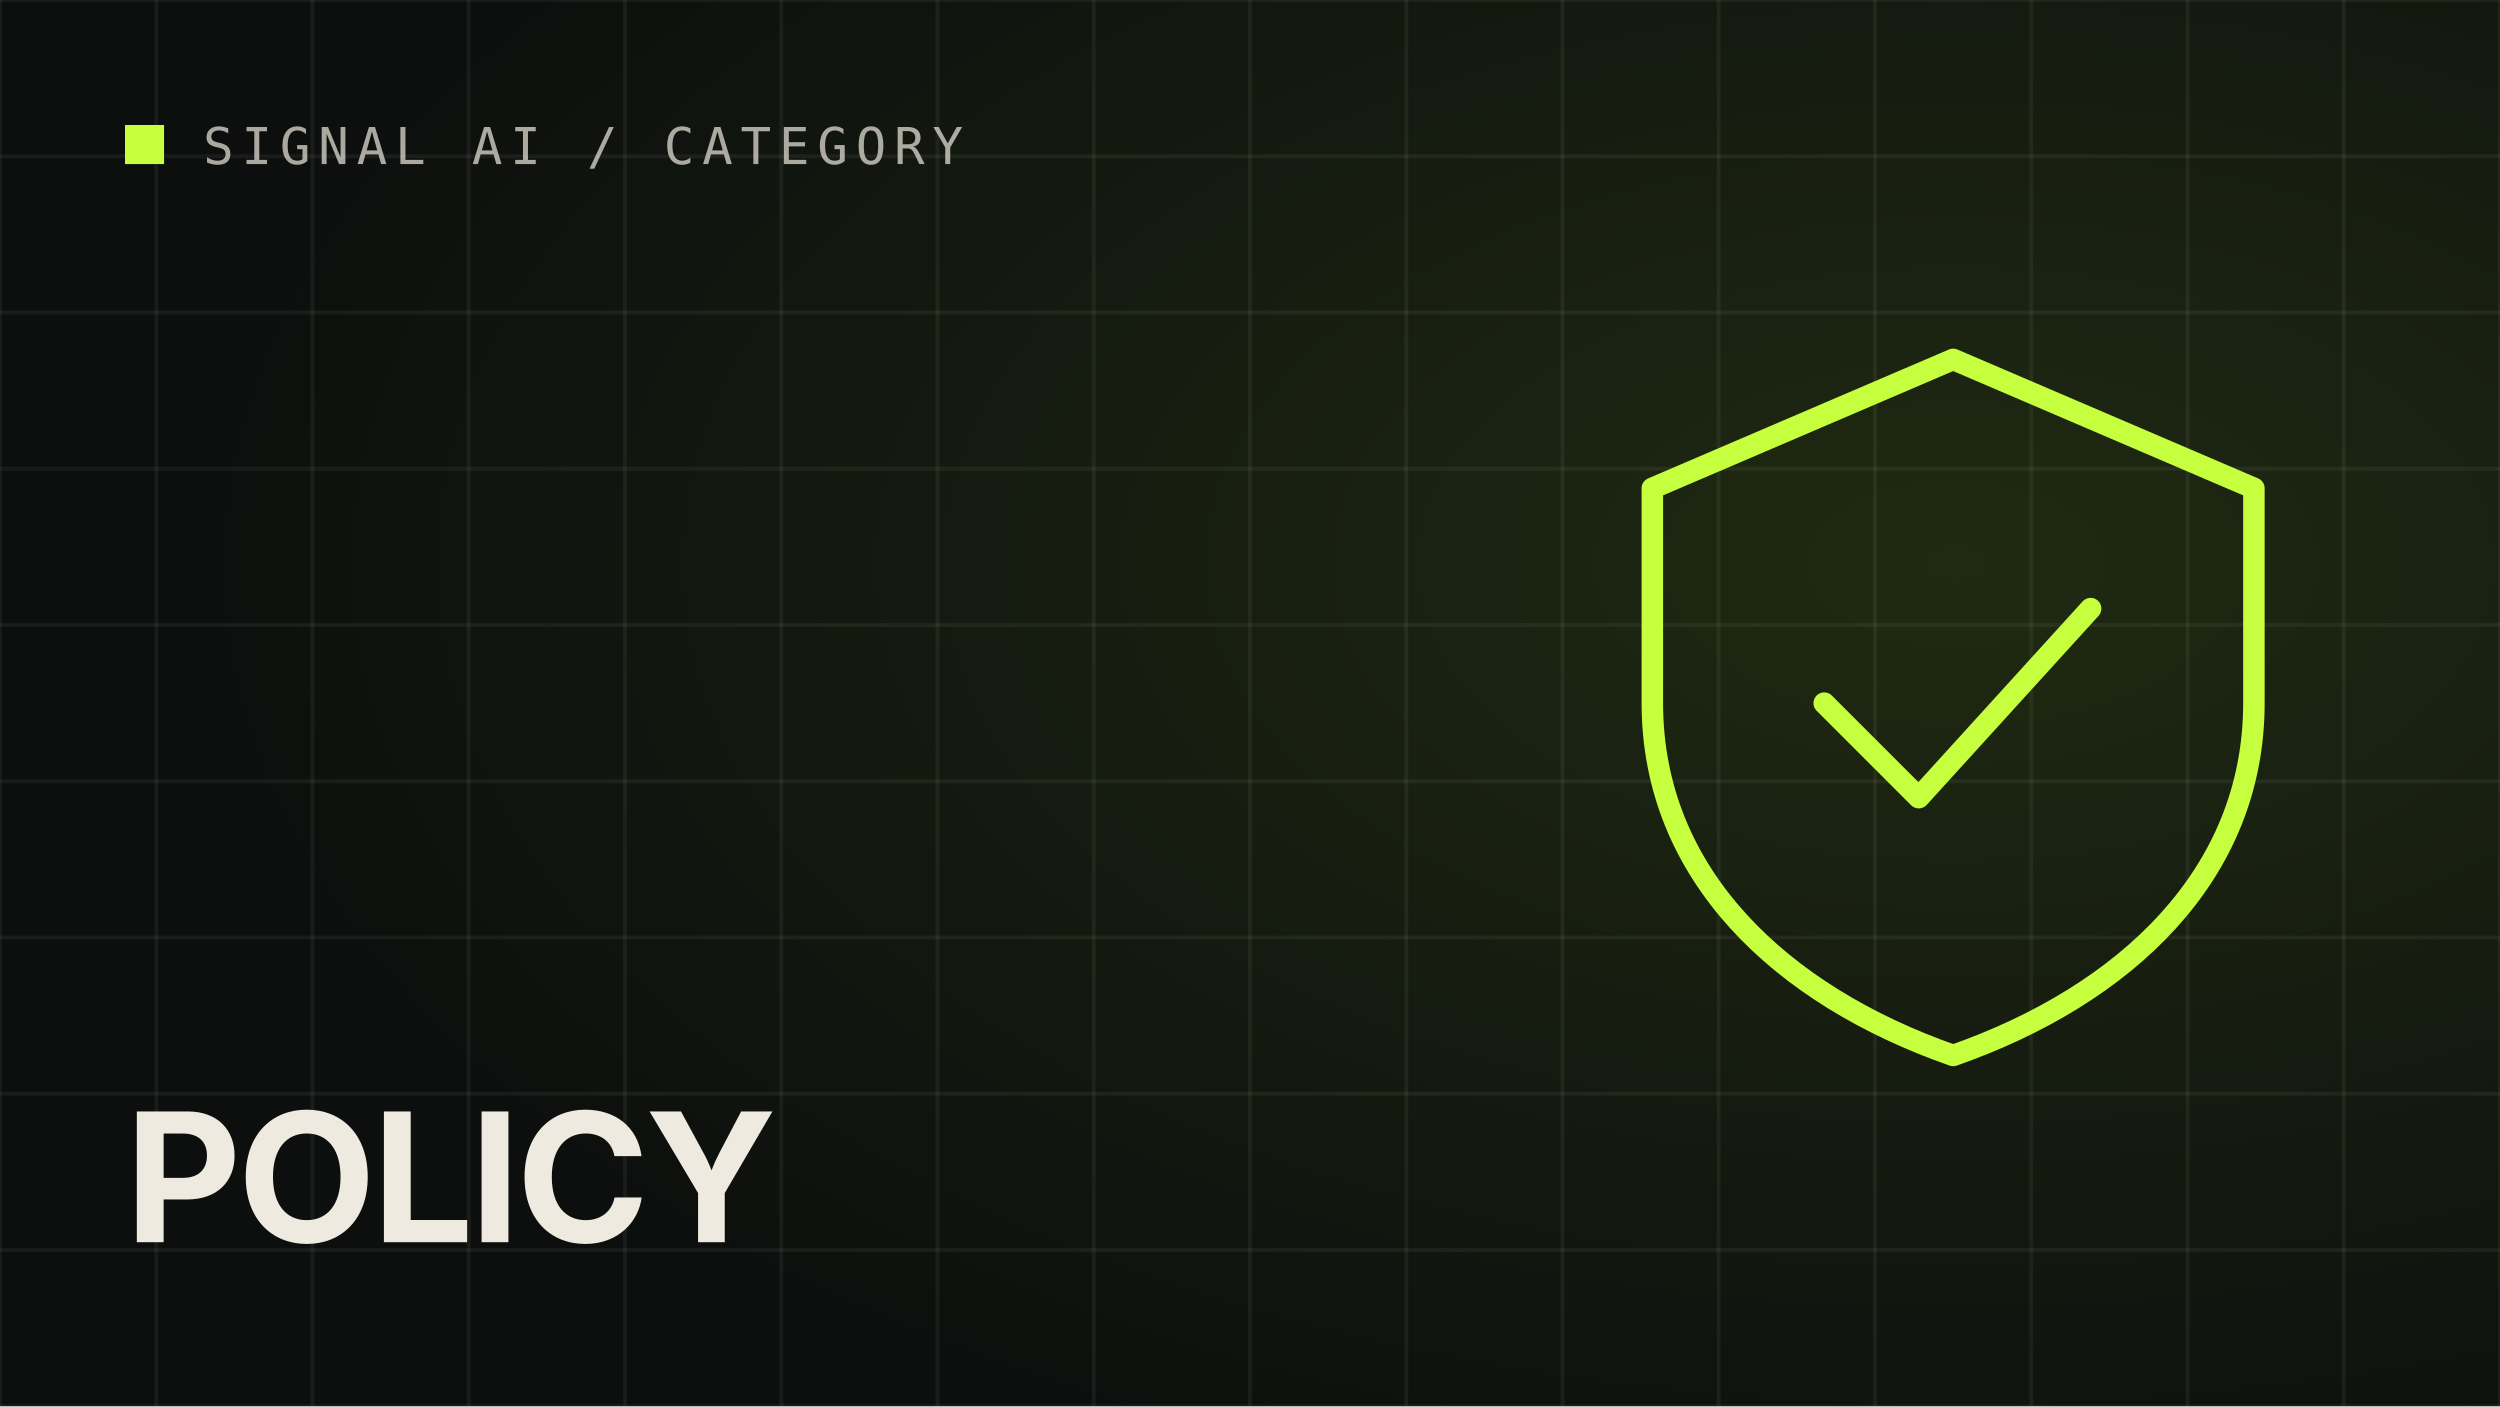
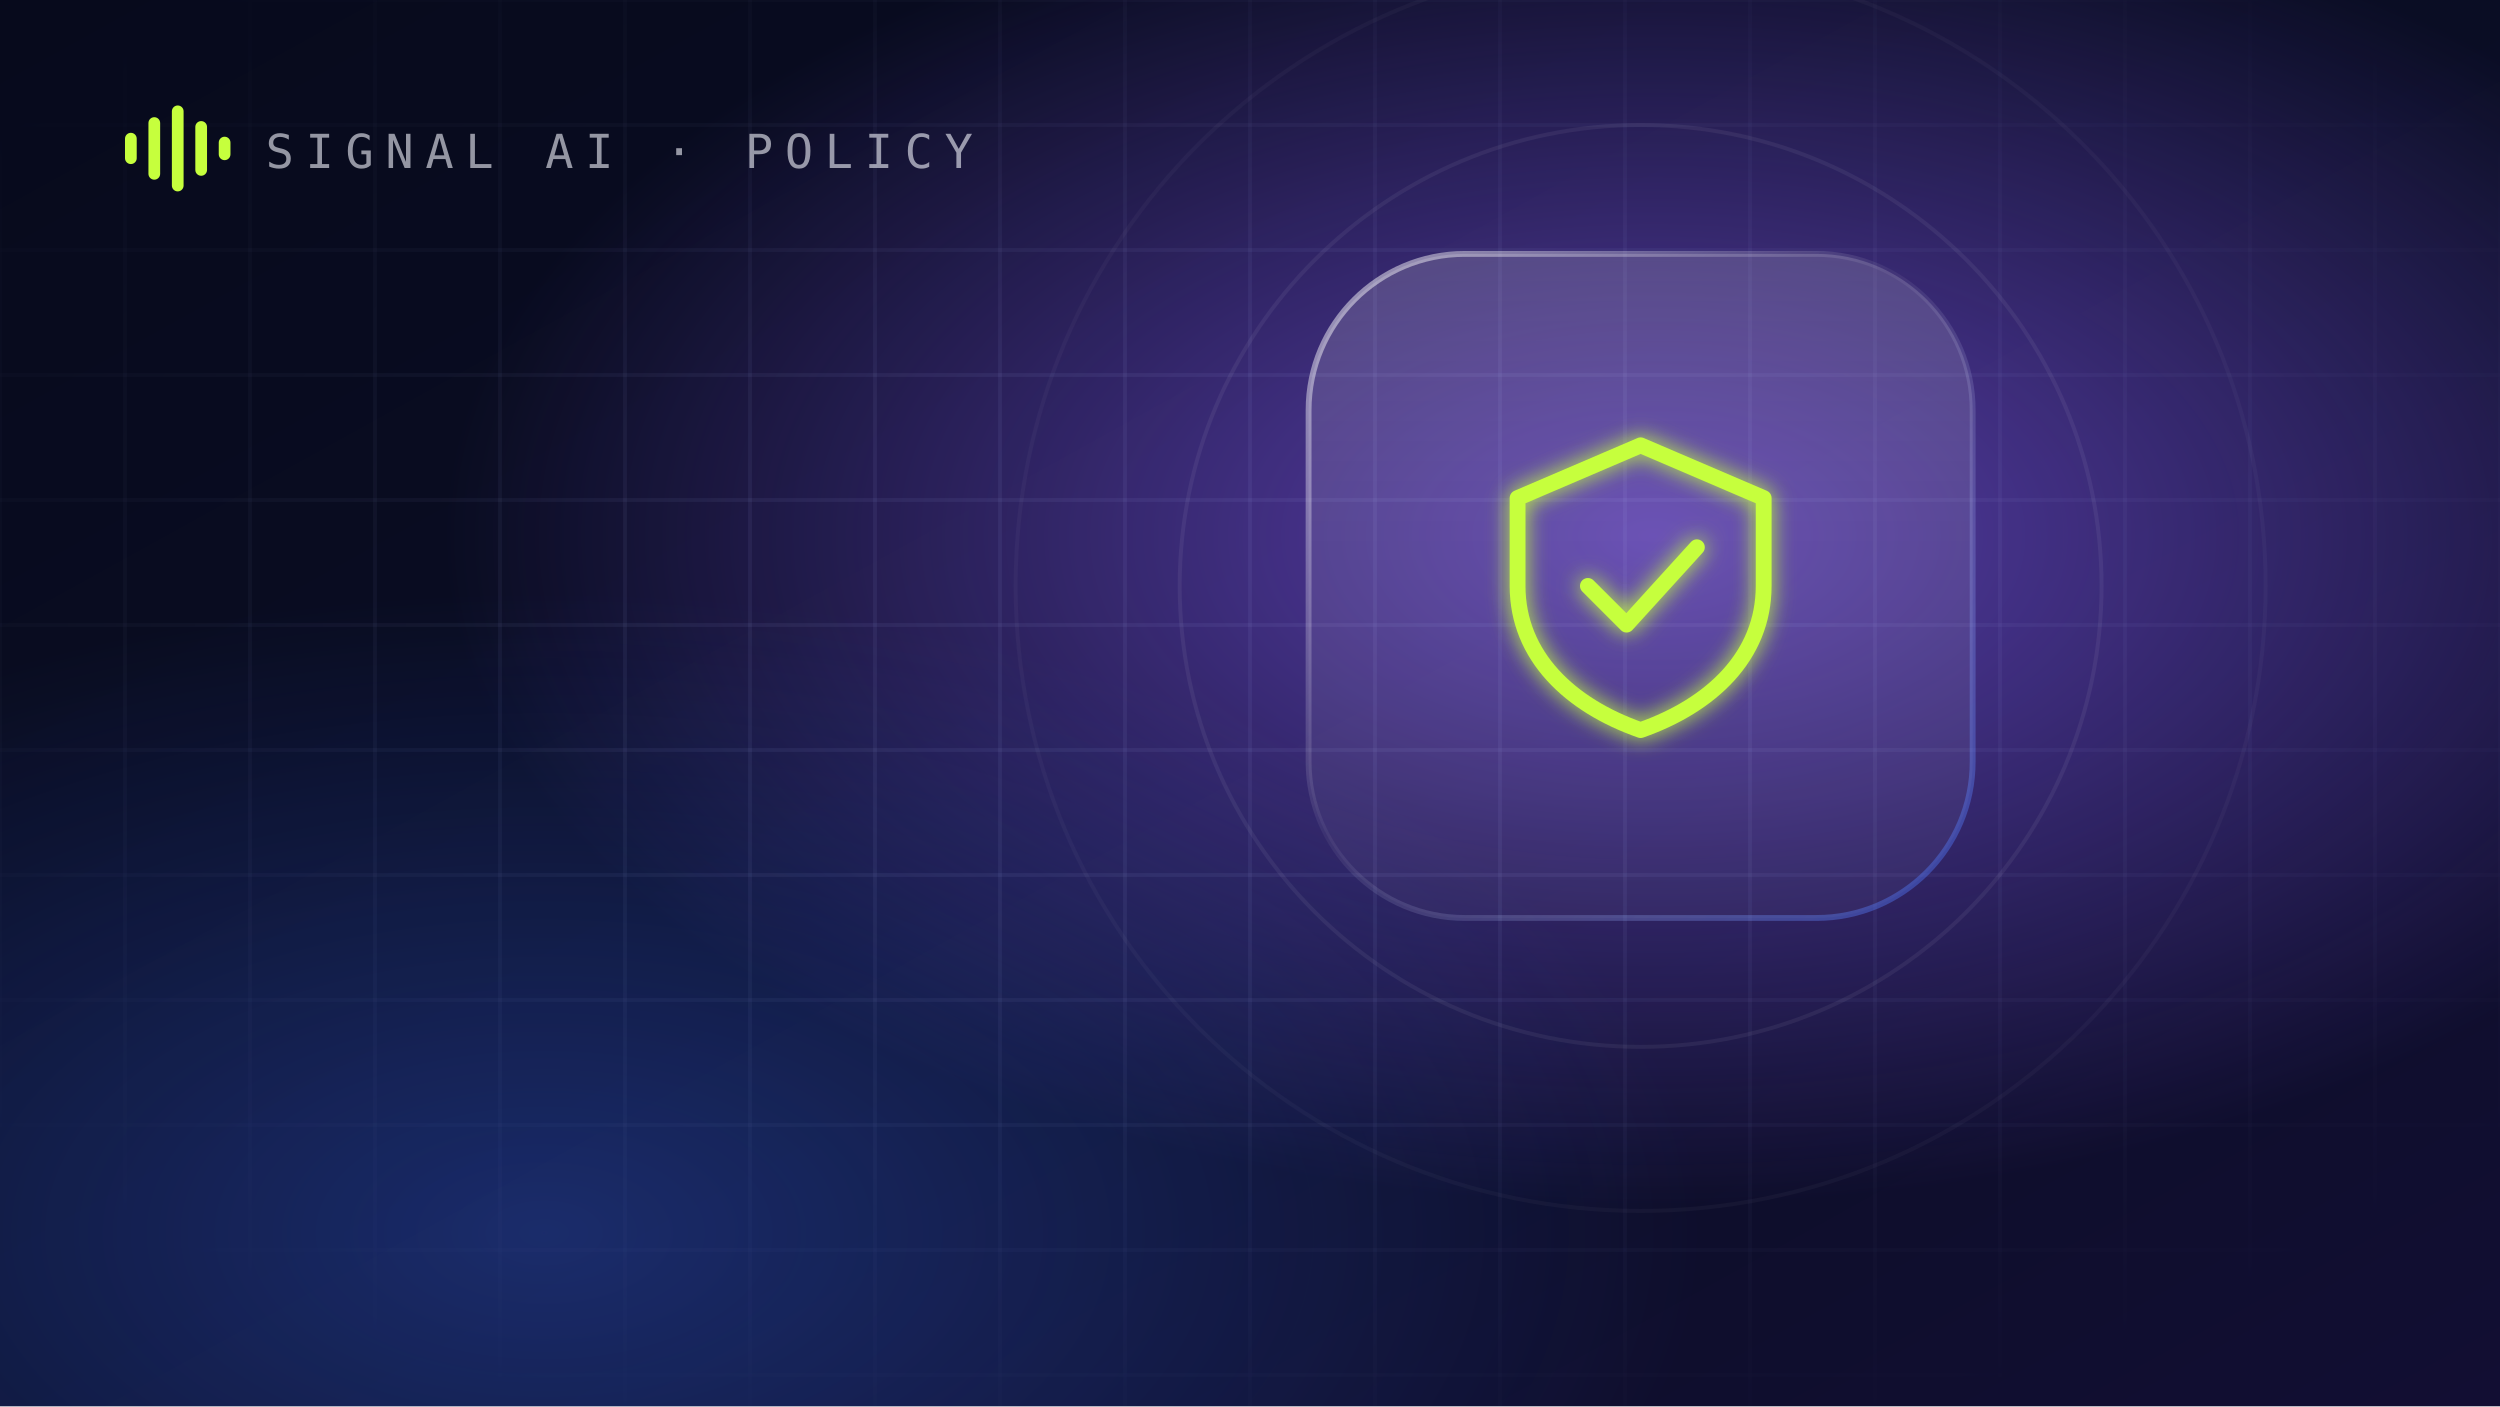
<svg xmlns="http://www.w3.org/2000/svg" viewBox="0 0 640 360" role="img" aria-label="POLICY category artwork">
  <defs>
-     <radialGradient id="g" cx="78%" cy="40%" r="70%">
-       <stop offset="0" stop-color="#1f2a12" />
-       <stop offset="1" stop-color="#0d0f0e" />
+     <linearGradient id="bg" x1="0" y1="0" x2="1" y2="1">
+       <stop offset="0" stop-color="#070a1c" />
+       <stop offset=".6" stop-color="#0b0e26" />
+       <stop offset="1" stop-color="#120e33" />
+     </linearGradient>
+     <radialGradient id="ga" cx="66%" cy="38%" r="48%">
+       <stop offset="0" stop-color="#8a5cff" stop-opacity=".62" />
+       <stop offset="1" stop-color="#8a5cff" stop-opacity="0" />
    </radialGradient>
+     <radialGradient id="gb" cx="22%" cy="88%" r="46%">
+       <stop offset="0" stop-color="#3a6bff" stop-opacity=".32" />
+       <stop offset="1" stop-color="#3a6bff" stop-opacity="0" />
+     </radialGradient>
+     <radialGradient id="fade" cx="50%" cy="45%" r="62%">
+       <stop offset=".35" stop-color="#fff" />
+       <stop offset="1" stop-color="#fff" stop-opacity="0" />
+     </radialGradient>
+     <mask id="m">
+       <rect width="640" height="360" fill="url(#fade)" />
+     </mask>
+     <linearGradient id="glass" x1="0" y1="0" x2="0" y2="1">
+       <stop offset="0" stop-color="#fff" stop-opacity=".16" />
+       <stop offset="1" stop-color="#fff" stop-opacity=".03" />
+     </linearGradient>
+     <linearGradient id="edge" x1="0" y1="0" x2="1" y2="1">
+       <stop offset="0" stop-color="#fff" stop-opacity=".55" />
+       <stop offset=".45" stop-color="#fff" stop-opacity=".05" />
+       <stop offset="1" stop-color="#3a6bff" stop-opacity=".45" />
+     </linearGradient>
+     <filter id="glow" x="-50%" y="-50%" width="200%" height="200%">
+       <feGaussianBlur stdDeviation="6" result="b" />
+       <feMerge>
+         <feMergeNode in="b" />
+         <feMergeNode in="SourceGraphic" />
+       </feMerge>
+     </filter>
  </defs>
-   <rect width="640" height="360" fill="url(#g)" />
-   <g stroke="#efeadf" stroke-opacity=".06" stroke-width="1">
+   <rect width="640" height="360" fill="url(#bg)" />
+   <rect width="640" height="360" fill="url(#ga)" />
+   <rect width="640" height="360" fill="url(#gb)" />
+   <g stroke="#b0beff" stroke-opacity=".07" stroke-width="1" mask="url(#m)">
    <path d="M0 0V360" />
-     <path d="M40 0V360" />
-     <path d="M80 0V360" />
-     <path d="M120 0V360" />
+     <path d="M32 0V360" />
+     <path d="M64 0V360" />
+     <path d="M96 0V360" />
+     <path d="M128 0V360" />
    <path d="M160 0V360" />
-     <path d="M200 0V360" />
-     <path d="M240 0V360" />
-     <path d="M280 0V360" />
+     <path d="M192 0V360" />
+     <path d="M224 0V360" />
+     <path d="M256 0V360" />
+     <path d="M288 0V360" />
    <path d="M320 0V360" />
-     <path d="M360 0V360" />
-     <path d="M400 0V360" />
-     <path d="M440 0V360" />
+     <path d="M352 0V360" />
+     <path d="M384 0V360" />
+     <path d="M416 0V360" />
+     <path d="M448 0V360" />
    <path d="M480 0V360" />
-     <path d="M520 0V360" />
-     <path d="M560 0V360" />
-     <path d="M600 0V360" />
+     <path d="M512 0V360" />
+     <path d="M544 0V360" />
+     <path d="M576 0V360" />
+     <path d="M608 0V360" />
    <path d="M640 0V360" />
    <path d="M0 0H640" />
-     <path d="M0 40H640" />
-     <path d="M0 80H640" />
-     <path d="M0 120H640" />
+     <path d="M0 32H640" />
+     <path d="M0 64H640" />
+     <path d="M0 96H640" />
+     <path d="M0 128H640" />
    <path d="M0 160H640" />
-     <path d="M0 200H640" />
-     <path d="M0 240H640" />
-     <path d="M0 280H640" />
+     <path d="M0 192H640" />
+     <path d="M0 224H640" />
+     <path d="M0 256H640" />
+     <path d="M0 288H640" />
    <path d="M0 320H640" />
-     <path d="M0 360H640" />
+     <path d="M0 352H640" />
  </g>
-   <g transform="translate(390 70) scale(1.1)" fill="none" stroke="#c6ff3d" stroke-width="5" stroke-linecap="round" stroke-linejoin="round">
+   <circle cx="420" cy="150" r="118" fill="none" stroke="#fff" stroke-opacity=".06" />
+   <circle cx="420" cy="150" r="160" fill="none" stroke="#fff" stroke-opacity=".035" />
+   <rect x="335" y="65" width="170" height="170" rx="40" fill="url(#glass)" stroke="url(#edge)" stroke-width="1.5" />
+   <g transform="translate(375 105) scale(.45)" fill="none" stroke="#c6ff3d" stroke-width="9" stroke-linecap="round" stroke-linejoin="round" filter="url(#glow)">
    <path d="M100 20L170 50V100C170 140 140 168 100 182C60 168 30 140 30 100V50Z" />
    <path d="M70 100L92 122L132 78" />
  </g>
-   <rect x="32" y="32" width="10" height="10" fill="#c6ff3d" />
-   <text x="52" y="42" fill="#efeadf" fill-opacity=".7" font-family="ui-monospace,Menlo,monospace" font-size="13" letter-spacing="2">SIGNAL AI / CATEGORY</text>
-   <text x="32" y="318" fill="#efeadf" font-family="Space Grotesk,Inter,system-ui,sans-serif" font-weight="700" font-size="46" letter-spacing="-1">POLICY</text>
+   <g fill="#c6ff3d">
+     <rect x="32" y="34" width="3" height="8" rx="1.5" />
+     <rect x="38" y="30" width="3" height="16" rx="1.5" />
+     <rect x="44" y="27" width="3" height="22" rx="1.5" />
+     <rect x="50" y="31" width="3" height="14" rx="1.5" />
+     <rect x="56" y="35" width="3" height="6" rx="1.5" />
+   </g>
+   <text x="68" y="43" fill="#f2f4fb" fill-opacity=".6" font-family="ui-monospace,Menlo,monospace" font-size="12" letter-spacing="3">SIGNAL AI · POLICY</text>
</svg>
